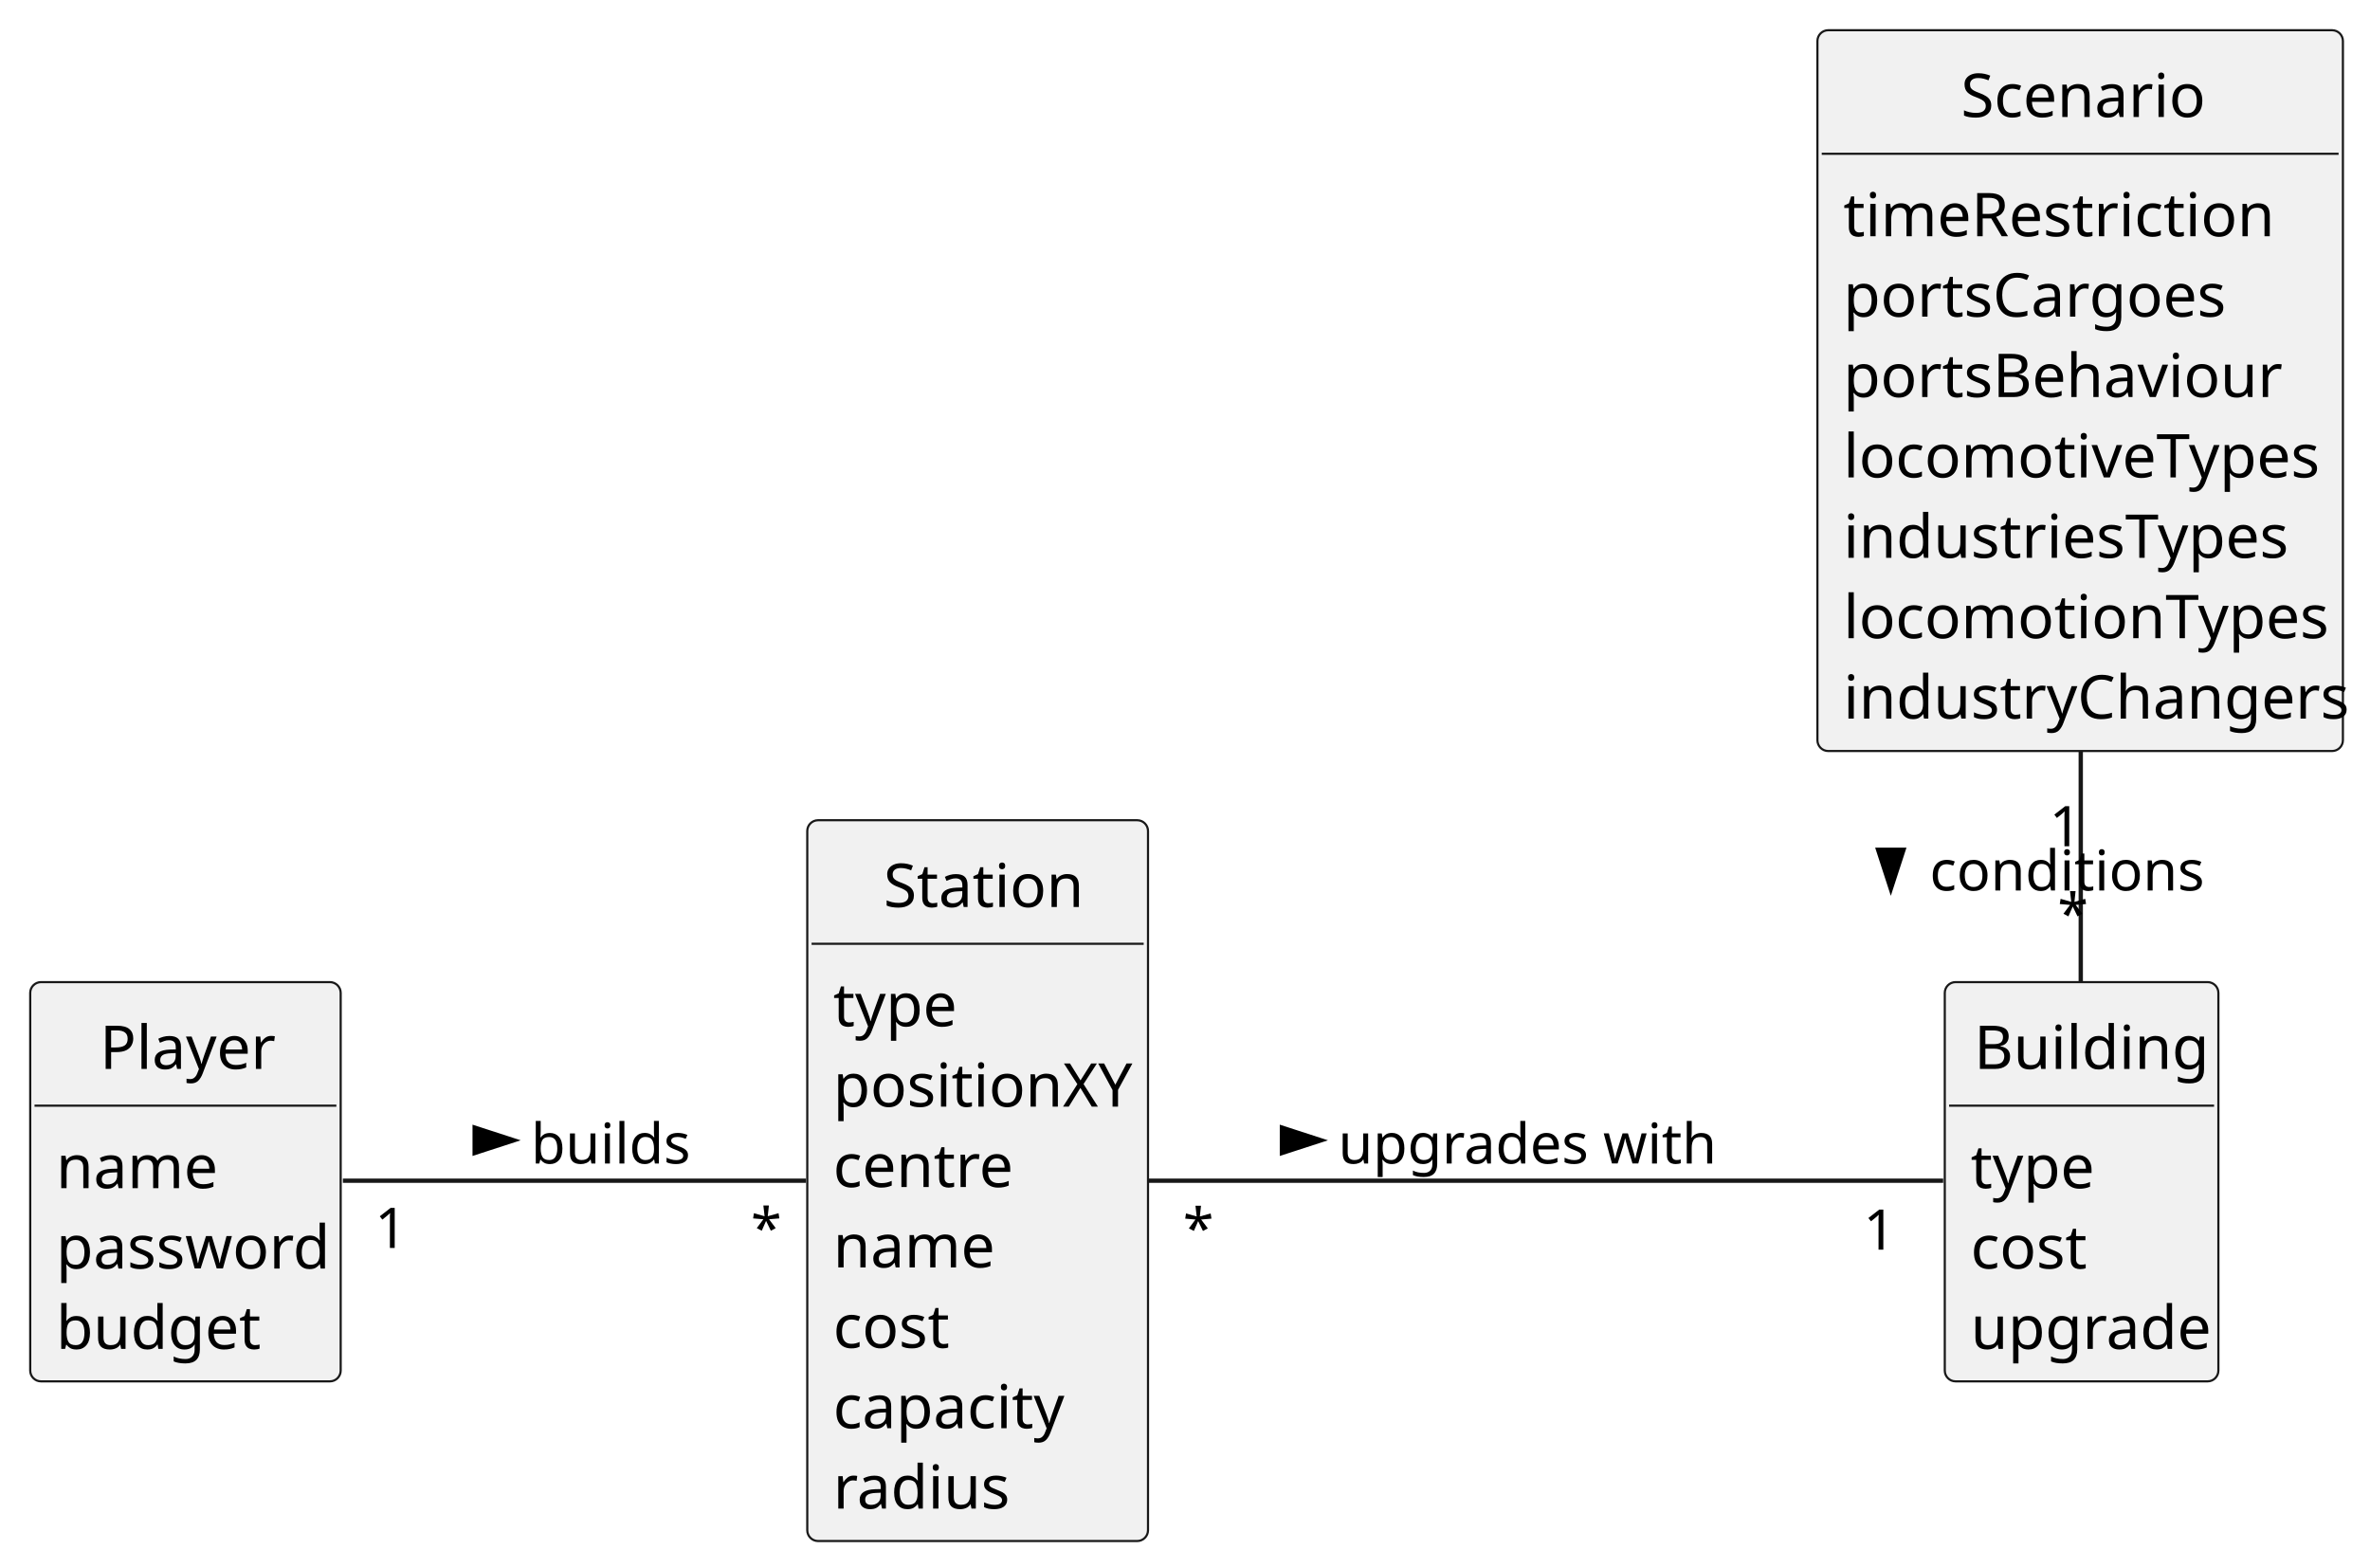
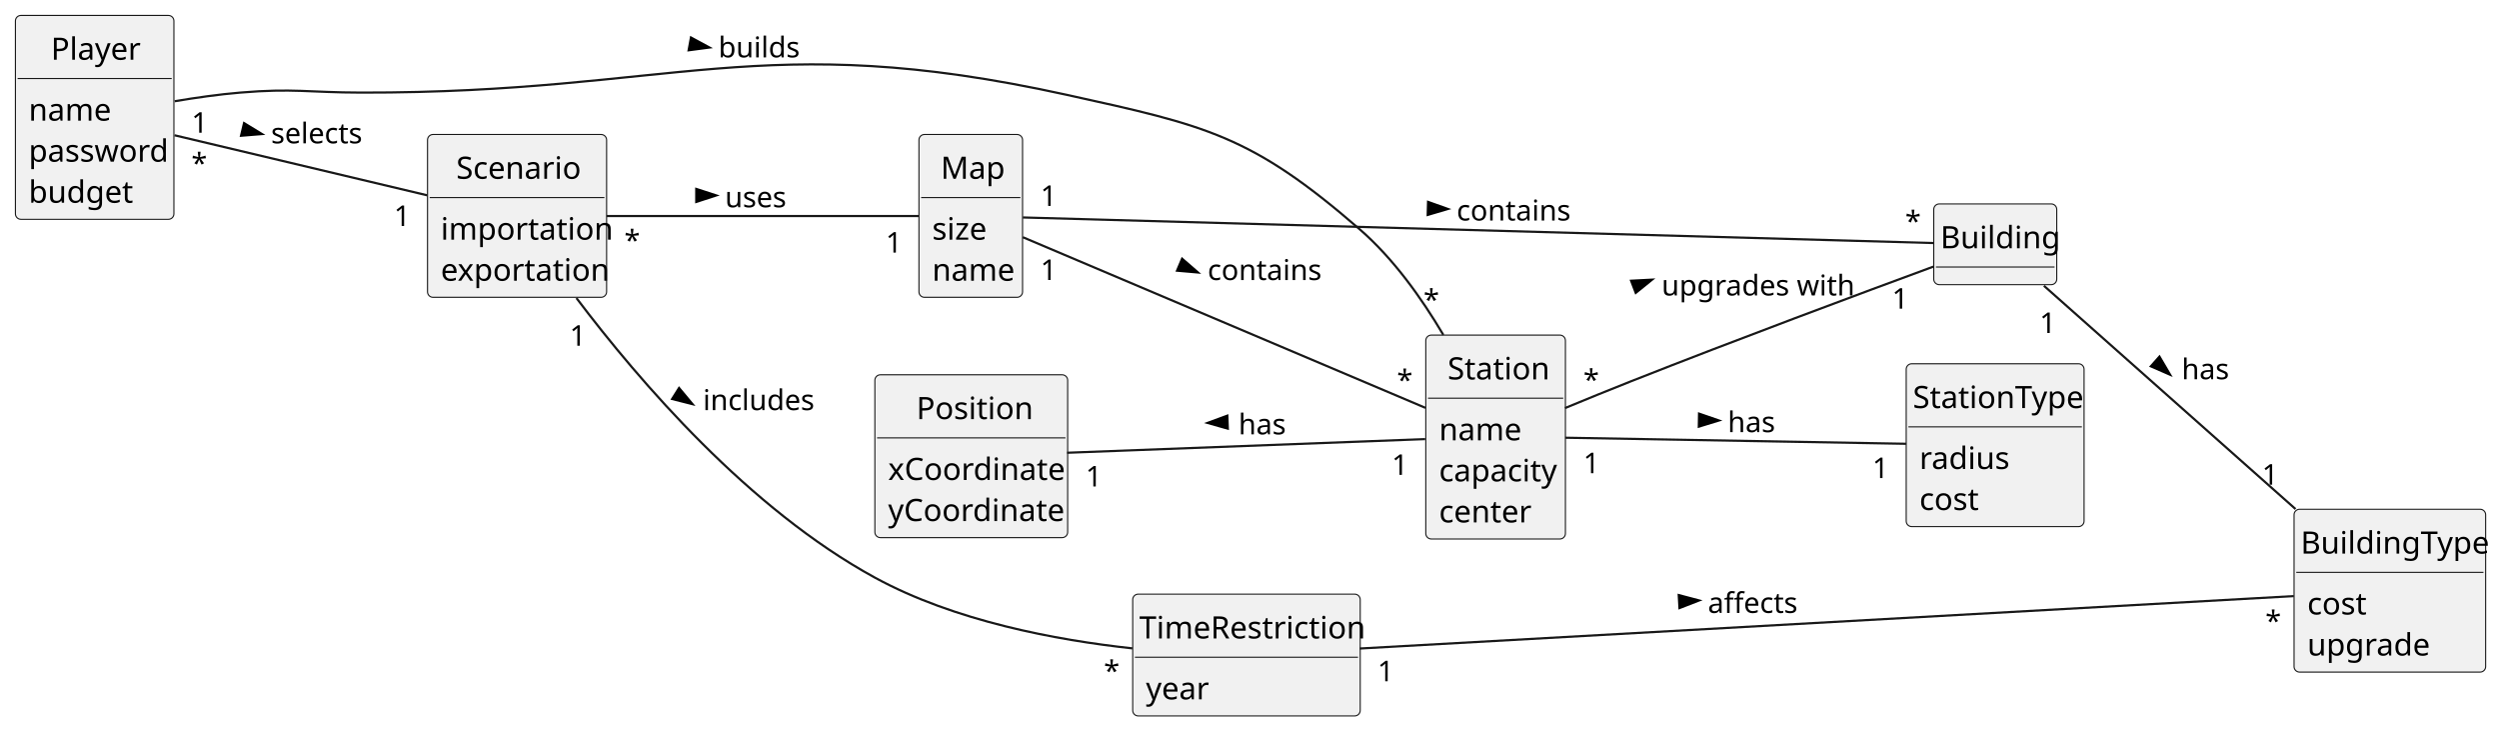
- <svg xmlns="http://www.w3.org/2000/svg" contentStyleType="text/css" height="363px" preserveAspectRatio="none" style="width:549px;height:363px;background:#FFFFFF;" version="1.1" viewBox="0 0 549 363" width="549px" zoomAndPan="magnify">
+ <svg xmlns="http://www.w3.org/2000/svg" contentStyleType="text/css" height="331px" preserveAspectRatio="none" style="width:1134px;height:331px;background:#FFFFFF;" version="1.1" viewBox="0 0 1134 331" width="1134px" zoomAndPan="magnify">
  <defs />
  <g>
    <g id="elem_Player">
-       <rect codeLine="12" fill="#F1F1F1" height="92.484" id="Player" rx="2.5" ry="2.5" style="stroke:#181818;stroke-width:0.5;" width="71.917" x="7" y="227.5" />
-       <text fill="#000000" font-family="sans-serif" font-size="14" lengthAdjust="spacing" textLength="39.683" x="23.117" y="247.607">Player</text>
-       <line style="stroke:#181818;stroke-width:0.5;" x1="8" x2="77.917" y1="256.121" y2="256.121" />
-       <text fill="#000000" font-family="sans-serif" font-size="14" lengthAdjust="spacing" textLength="35.02" x="13" y="275.228">name</text>
-       <text fill="#000000" font-family="sans-serif" font-size="14" lengthAdjust="spacing" textLength="59.917" x="13" y="293.85">password</text>
-       <text fill="#000000" font-family="sans-serif" font-size="14" lengthAdjust="spacing" textLength="42.82" x="13" y="312.471">budget</text>
+       <rect codeLine="12" fill="#F1F1F1" height="92.484" id="Player" rx="2.5" ry="2.5" style="stroke:#181818;stroke-width:0.5;" width="71.917" x="7" y="7" />
+       <text fill="#000000" font-family="sans-serif" font-size="14" lengthAdjust="spacing" textLength="39.683" x="23.117" y="27.107">Player</text>
+       <line style="stroke:#181818;stroke-width:0.5;" x1="8" x2="77.917" y1="35.621" y2="35.621" />
+       <text fill="#000000" font-family="sans-serif" font-size="14" lengthAdjust="spacing" textLength="35.02" x="13" y="54.728">name</text>
+       <text fill="#000000" font-family="sans-serif" font-size="14" lengthAdjust="spacing" textLength="59.917" x="13" y="73.35">password</text>
+       <text fill="#000000" font-family="sans-serif" font-size="14" lengthAdjust="spacing" textLength="42.82" x="13" y="91.971">budget</text>
    </g>
    <g id="elem_Station">
-       <rect codeLine="18" fill="#F1F1F1" height="166.969" id="Station" rx="2.5" ry="2.5" style="stroke:#181818;stroke-width:0.5;" width="78.931" x="187" y="190" />
-       <text fill="#000000" font-family="sans-serif" font-size="14" lengthAdjust="spacing" textLength="43.586" x="204.672" y="210.107">Station</text>
-       <line style="stroke:#181818;stroke-width:0.5;" x1="188" x2="264.931" y1="218.621" y2="218.621" />
-       <text fill="#000000" font-family="sans-serif" font-size="14" lengthAdjust="spacing" textLength="26.462" x="193" y="237.728">type</text>
-       <text fill="#000000" font-family="sans-serif" font-size="14" lengthAdjust="spacing" textLength="66.931" x="193" y="256.35">positionXY</text>
-       <text fill="#000000" font-family="sans-serif" font-size="14" lengthAdjust="spacing" textLength="38.91" x="193" y="274.971">centre</text>
-       <text fill="#000000" font-family="sans-serif" font-size="14" lengthAdjust="spacing" textLength="35.02" x="193" y="293.592">name</text>
-       <text fill="#000000" font-family="sans-serif" font-size="14" lengthAdjust="spacing" textLength="25.676" x="193" y="312.213">cost</text>
-       <text fill="#000000" font-family="sans-serif" font-size="14" lengthAdjust="spacing" textLength="51.358" x="193" y="330.834">capacity</text>
-       <text fill="#000000" font-family="sans-serif" font-size="14" lengthAdjust="spacing" textLength="38.131" x="193" y="349.455">radius</text>
+       <rect codeLine="18" fill="#F1F1F1" height="92.484" id="Station" rx="2.5" ry="2.5" style="stroke:#181818;stroke-width:0.5;" width="63.358" x="647" y="152" />
+       <text fill="#000000" font-family="sans-serif" font-size="14" lengthAdjust="spacing" textLength="43.586" x="656.886" y="172.107">Station</text>
+       <line style="stroke:#181818;stroke-width:0.5;" x1="648" x2="709.358" y1="180.621" y2="180.621" />
+       <text fill="#000000" font-family="sans-serif" font-size="14" lengthAdjust="spacing" textLength="35.02" x="653" y="199.728">name</text>
+       <text fill="#000000" font-family="sans-serif" font-size="14" lengthAdjust="spacing" textLength="51.358" x="653" y="218.35">capacity</text>
+       <text fill="#000000" font-family="sans-serif" font-size="14" lengthAdjust="spacing" textLength="38.91" x="653" y="236.971">center</text>
+     </g>
+     <g id="elem_StationType">
+       <rect codeLine="24" fill="#F1F1F1" height="73.863" id="StationType" rx="2.5" ry="2.5" style="stroke:#181818;stroke-width:0.5;" width="80.71" x="865" y="165" />
+       <text fill="#000000" font-family="sans-serif" font-size="14" lengthAdjust="spacing" textLength="74.71" x="868" y="185.107">StationType</text>
+       <line style="stroke:#181818;stroke-width:0.5;" x1="866" x2="944.71" y1="193.621" y2="193.621" />
+       <text fill="#000000" font-family="sans-serif" font-size="14" lengthAdjust="spacing" textLength="38.131" x="871" y="212.728">radius</text>
+       <text fill="#000000" font-family="sans-serif" font-size="14" lengthAdjust="spacing" textLength="25.676" x="871" y="231.35">cost</text>
    </g>
    <g id="elem_Building">
-       <rect codeLine="28" fill="#F1F1F1" height="92.484" id="Building" rx="2.5" ry="2.5" style="stroke:#181818;stroke-width:0.5;" width="63.379" x="450.5" y="227.5" />
-       <text fill="#000000" font-family="sans-serif" font-size="14" lengthAdjust="spacing" textLength="49.813" x="457.283" y="247.607">Building</text>
-       <line style="stroke:#181818;stroke-width:0.5;" x1="451.5" x2="512.879" y1="256.121" y2="256.121" />
-       <text fill="#000000" font-family="sans-serif" font-size="14" lengthAdjust="spacing" textLength="26.462" x="456.5" y="275.228">type</text>
-       <text fill="#000000" font-family="sans-serif" font-size="14" lengthAdjust="spacing" textLength="25.676" x="456.5" y="293.85">cost</text>
-       <text fill="#000000" font-family="sans-serif" font-size="14" lengthAdjust="spacing" textLength="51.379" x="456.5" y="312.471">upgrade</text>
+       <rect codeLine="29" fill="#F1F1F1" height="36.621" id="Building" rx="2.5" ry="2.5" style="stroke:#181818;stroke-width:0.5;" width="55.813" x="877.5" y="92.5" />
+       <text fill="#000000" font-family="sans-serif" font-size="14" lengthAdjust="spacing" textLength="49.813" x="880.5" y="112.607">Building</text>
+       <line style="stroke:#181818;stroke-width:0.5;" x1="878.5" x2="932.313" y1="121.121" y2="121.121" />
+     </g>
+     <g id="elem_BuildingType">
+       <rect codeLine="32" fill="#F1F1F1" height="73.863" id="BuildingType" rx="2.5" ry="2.5" style="stroke:#181818;stroke-width:0.5;" width="86.938" x="1041" y="231" />
+       <text fill="#000000" font-family="sans-serif" font-size="14" lengthAdjust="spacing" textLength="80.938" x="1044" y="251.107">BuildingType</text>
+       <line style="stroke:#181818;stroke-width:0.5;" x1="1042" x2="1126.938" y1="259.621" y2="259.621" />
+       <text fill="#000000" font-family="sans-serif" font-size="14" lengthAdjust="spacing" textLength="25.676" x="1047" y="278.728">cost</text>
+       <text fill="#000000" font-family="sans-serif" font-size="14" lengthAdjust="spacing" textLength="51.379" x="1047" y="297.35">upgrade</text>
    </g>
    <g id="elem_Scenario">
-       <rect codeLine="34" fill="#F1F1F1" height="166.969" id="Scenario" rx="2.5" ry="2.5" style="stroke:#181818;stroke-width:0.5;" width="121.724" x="421" y="7" />
-       <text fill="#000000" font-family="sans-serif" font-size="14" lengthAdjust="spacing" textLength="55.255" x="454.234" y="27.107">Scenario</text>
-       <line style="stroke:#181818;stroke-width:0.5;" x1="422" x2="541.724" y1="35.621" y2="35.621" />
-       <text fill="#000000" font-family="sans-serif" font-size="14" lengthAdjust="spacing" textLength="92.579" x="427" y="54.728">timeRestriction</text>
-       <text fill="#000000" font-family="sans-serif" font-size="14" lengthAdjust="spacing" textLength="84.041" x="427" y="73.35">portsCargoes</text>
-       <text fill="#000000" font-family="sans-serif" font-size="14" lengthAdjust="spacing" textLength="94.165" x="427" y="91.971">portsBehaviour</text>
-       <text fill="#000000" font-family="sans-serif" font-size="14" lengthAdjust="spacing" textLength="105.041" x="427" y="110.592">locomotiveTypes</text>
-       <text fill="#000000" font-family="sans-serif" font-size="14" lengthAdjust="spacing" textLength="98.041" x="427" y="129.213">industriesTypes</text>
-       <text fill="#000000" font-family="sans-serif" font-size="14" lengthAdjust="spacing" textLength="105.827" x="427" y="147.834">locomotionTypes</text>
-       <text fill="#000000" font-family="sans-serif" font-size="14" lengthAdjust="spacing" textLength="109.724" x="427" y="166.455">industryChangers</text>
+       <rect codeLine="37" fill="#F1F1F1" height="73.863" id="Scenario" rx="2.5" ry="2.5" style="stroke:#181818;stroke-width:0.5;" width="81.269" x="194" y="61" />
+       <text fill="#000000" font-family="sans-serif" font-size="14" lengthAdjust="spacing" textLength="55.255" x="207.007" y="81.107">Scenario</text>
+       <line style="stroke:#181818;stroke-width:0.5;" x1="195" x2="274.269" y1="89.621" y2="89.621" />
+       <text fill="#000000" font-family="sans-serif" font-size="14" lengthAdjust="spacing" textLength="69.255" x="200" y="108.728">importation</text>
+       <text fill="#000000" font-family="sans-serif" font-size="14" lengthAdjust="spacing" textLength="69.269" x="200" y="127.35">exportation</text>
+     </g>
+     <g id="elem_Map">
+       <rect codeLine="42" fill="#F1F1F1" height="73.863" id="Map" rx="2.5" ry="2.5" style="stroke:#181818;stroke-width:0.5;" width="47.02" x="417" y="61" />
+       <text fill="#000000" font-family="sans-serif" font-size="14" lengthAdjust="spacing" textLength="27.234" x="426.893" y="81.107">Map</text>
+       <line style="stroke:#181818;stroke-width:0.5;" x1="418" x2="463.021" y1="89.621" y2="89.621" />
+       <text fill="#000000" font-family="sans-serif" font-size="14" lengthAdjust="spacing" textLength="24.896" x="423" y="108.728">size</text>
+       <text fill="#000000" font-family="sans-serif" font-size="14" lengthAdjust="spacing" textLength="35.02" x="423" y="127.35">name</text>
+     </g>
+     <g id="elem_Position">
+       <rect codeLine="47" fill="#F1F1F1" height="73.863" id="Position" rx="2.5" ry="2.5" style="stroke:#181818;stroke-width:0.5;" width="87.489" x="397" y="170" />
+       <text fill="#000000" font-family="sans-serif" font-size="14" lengthAdjust="spacing" textLength="49.807" x="415.841" y="190.107">Position</text>
+       <line style="stroke:#181818;stroke-width:0.5;" x1="398" x2="483.489" y1="198.621" y2="198.621" />
+       <text fill="#000000" font-family="sans-serif" font-size="14" lengthAdjust="spacing" textLength="75.489" x="403" y="217.728">xCoordinate</text>
+       <text fill="#000000" font-family="sans-serif" font-size="14" lengthAdjust="spacing" textLength="75.489" x="403" y="236.35">yCoordinate</text>
+     </g>
+     <g id="elem_TimeRestriction">
+       <rect codeLine="52" fill="#F1F1F1" height="55.242" id="TimeRestriction" rx="2.5" ry="2.5" style="stroke:#181818;stroke-width:0.5;" width="103.241" x="514" y="269.5" />
+       <text fill="#000000" font-family="sans-serif" font-size="14" lengthAdjust="spacing" textLength="97.241" x="517" y="289.607">TimeRestriction</text>
+       <line style="stroke:#181818;stroke-width:0.5;" x1="515" x2="616.241" y1="298.121" y2="298.121" />
+       <text fill="#000000" font-family="sans-serif" font-size="14" lengthAdjust="spacing" textLength="27.234" x="520" y="317.228">year</text>
    </g>
    <g id="link_Player_Station">
-       <path codeLine="44" d="M79.43,273.5 C110.27,273.5 154.91,273.5 186.71,273.5 " fill="none" id="Player-Station" style="stroke:#181818;stroke-width:1.0;" />
-       <polygon fill="#000000" points="119,264.146,109.955,261.207,109.955,267.084,119,264.146" style="stroke:#000000;stroke-width:1.0;" />
-       <text fill="#000000" font-family="sans-serif" font-size="13" lengthAdjust="spacing" textLength="33.966" x="123" y="269.528">builds</text>
-       <text fill="#000000" font-family="sans-serif" font-size="13" lengthAdjust="spacing" textLength="7.23" x="86.821" y="289.078">1</text>
-       <text fill="#000000" font-family="sans-serif" font-size="13" lengthAdjust="spacing" textLength="5.059" x="173.925" y="289.125">*</text>
+       <path codeLine="57" d="M79.28,45.92 C88.88,44.3 99.31,42.81 109,42 C133.36,39.95 139.56,41.96 164,42 C306.22,42.22 345.1,12.44 484,43 C547.51,56.97 567.87,61.39 617,104 C632.25,117.22 645.09,135.22 654.97,151.92 " fill="none" id="Player-Station" style="stroke:#181818;stroke-width:1.0;" />
+       <polygon fill="#000000" points="321.917,21.551,313.554,17.023,312.49,22.803,321.917,21.551" style="stroke:#000000;stroke-width:1.0;" />
+       <text fill="#000000" font-family="sans-serif" font-size="13" lengthAdjust="spacing" textLength="33.966" x="326" y="26.028">builds</text>
+       <text fill="#000000" font-family="sans-serif" font-size="13" lengthAdjust="spacing" textLength="7.23" x="86.893" y="60.201">1</text>
+       <text fill="#000000" font-family="sans-serif" font-size="13" lengthAdjust="spacing" textLength="5.059" x="645.961" y="140.576">*</text>
    </g>
-     <g id="link_Scenario_Building">
-       <path codeLine="45" d="M482,174.08 C482,192.39 482,211.12 482,227.32 " fill="none" id="Scenario-Building" style="stroke:#181818;stroke-width:1.0;" />
-       <polygon fill="#000000" points="438,205.895,440.939,196.85,435.061,196.85,438,205.895" style="stroke:#000000;stroke-width:1.0;" />
-       <text fill="#000000" font-family="sans-serif" font-size="13" lengthAdjust="spacing" textLength="58.538" x="447" y="206.278">conditions</text>
-       <text fill="#000000" font-family="sans-serif" font-size="13" lengthAdjust="spacing" textLength="7.23" x="474.721" y="196.035">1</text>
-       <text fill="#000000" font-family="sans-serif" font-size="13" lengthAdjust="spacing" textLength="5.059" x="476.609" y="216.303">*</text>
+     <g id="link_Player_Scenario">
+       <path codeLine="58" d="M79.2,61.36 C111.74,69.09 160.03,80.55 193.9,88.6 " fill="none" id="Player-Scenario" style="stroke:#181818;stroke-width:1.0;" />
+       <polygon fill="#000000" points="118.865,60.801,110.743,55.851,109.385,61.57,118.865,60.801" style="stroke:#000000;stroke-width:1.0;" />
+       <text fill="#000000" font-family="sans-serif" font-size="13" lengthAdjust="spacing" textLength="40.46" x="123" y="65.028">selects</text>
+       <text fill="#000000" font-family="sans-serif" font-size="13" lengthAdjust="spacing" textLength="5.059" x="86.833" y="78.689">*</text>
+       <text fill="#000000" font-family="sans-serif" font-size="13" lengthAdjust="spacing" textLength="7.23" x="178.766" y="102.502">1</text>
    </g>
    <g id="link_Station_Building">
-       <path codeLine="46" d="M266,273.5 C316.42,273.5 403.82,273.5 450.13,273.5 " fill="none" id="Station-Building" style="stroke:#181818;stroke-width:1.0;" />
-       <polygon fill="#000000" points="306,264.146,296.955,261.207,296.955,267.084,306,264.146" style="stroke:#000000;stroke-width:1.0;" />
-       <text fill="#000000" font-family="sans-serif" font-size="13" lengthAdjust="spacing" textLength="80.939" x="310" y="269.528">upgrades with</text>
-       <text fill="#000000" font-family="sans-serif" font-size="13" lengthAdjust="spacing" textLength="5.059" x="274.019" y="289.179">*</text>
-       <text fill="#000000" font-family="sans-serif" font-size="13" lengthAdjust="spacing" textLength="7.23" x="431.657" y="289.472">1</text>
+       <path codeLine="59" d="M710.2,185.09 C719.73,181.15 730.28,176.84 740,173 C788.11,154 844.63,132.98 877.33,120.94 " fill="none" id="Station-Building" style="stroke:#181818;stroke-width:1.0;" />
+       <polygon fill="#000000" points="749.668,126.854,740.17,127.351,742.277,132.839,749.668,126.854" style="stroke:#000000;stroke-width:1.0;" />
+       <text fill="#000000" font-family="sans-serif" font-size="13" lengthAdjust="spacing" textLength="80.939" x="754" y="134.028">upgrades with</text>
+       <text fill="#000000" font-family="sans-serif" font-size="13" lengthAdjust="spacing" textLength="5.059" x="718.5" y="176.876">*</text>
+       <text fill="#000000" font-family="sans-serif" font-size="13" lengthAdjust="spacing" textLength="7.23" x="858.554" y="140.014">1</text>
+     </g>
+     <g id="link_Station_StationType">
+       <path codeLine="60" d="M710.31,198.55 C750.51,199.26 820.9,200.51 864.98,201.3 " fill="none" id="Station-StationType" style="stroke:#181818;stroke-width:1.0;" />
+       <polygon fill="#000000" points="779.999,190.734,771.008,187.635,770.903,193.512,779.999,190.734" style="stroke:#000000;stroke-width:1.0;" />
+       <text fill="#000000" font-family="sans-serif" font-size="13" lengthAdjust="spacing" textLength="20.96" x="784" y="196.028">has</text>
+       <text fill="#000000" font-family="sans-serif" font-size="13" lengthAdjust="spacing" textLength="7.23" x="718.461" y="214.649">1</text>
+       <text fill="#000000" font-family="sans-serif" font-size="13" lengthAdjust="spacing" textLength="7.23" x="849.638" y="216.856">1</text>
+     </g>
+     <g id="link_Building_BuildingType">
+       <path codeLine="61" d="M927.5,129.63 C955.52,154.48 1005.77,199.05 1041.67,230.9 " fill="none" id="Building-BuildingType" style="stroke:#181818;stroke-width:1.0;" />
+       <polygon fill="#000000" points="984.74,169.963,979.924,161.763,976.024,166.16,984.74,169.963" style="stroke:#000000;stroke-width:1.0;" />
+       <text fill="#000000" font-family="sans-serif" font-size="13" lengthAdjust="spacing" textLength="20.96" x="990" y="172.028">has</text>
+       <text fill="#000000" font-family="sans-serif" font-size="13" lengthAdjust="spacing" textLength="7.23" x="925.528" y="151.04">1</text>
+       <text fill="#000000" font-family="sans-serif" font-size="13" lengthAdjust="spacing" textLength="7.23" x="1026.444" y="219.844">1</text>
+     </g>
+     <g id="link_Position_Station">
+       <path codeLine="62" d="M484.24,205.37 C531.13,203.58 605.23,200.76 646.73,199.17 " fill="none" id="Position-Station" style="stroke:#181818;stroke-width:1.0;" />
+       <polygon fill="#000000" points="548.004,191.836,557.154,194.428,556.93,188.554,548.004,191.836" style="stroke:#000000;stroke-width:1.0;" />
+       <text fill="#000000" font-family="sans-serif" font-size="13" lengthAdjust="spacing" textLength="20.96" x="562" y="197.028">has</text>
+       <text fill="#000000" font-family="sans-serif" font-size="13" lengthAdjust="spacing" textLength="7.23" x="492.632" y="220.66">1</text>
+       <text fill="#000000" font-family="sans-serif" font-size="13" lengthAdjust="spacing" textLength="7.23" x="631.559" y="215.412">1</text>
+     </g>
+     <g id="link_Scenario_Map">
+       <path codeLine="63" d="M275.32,98 C317.52,98 382.7,98 416.86,98 " fill="none" id="Scenario-Map" style="stroke:#181818;stroke-width:1.0;" />
+       <polygon fill="#000000" points="325,88.645,315.955,85.707,315.955,91.584,325,88.645" style="stroke:#000000;stroke-width:1.0;" />
+       <text fill="#000000" font-family="sans-serif" font-size="13" lengthAdjust="spacing" textLength="27.46" x="329" y="94.028">uses</text>
+       <text fill="#000000" font-family="sans-serif" font-size="13" lengthAdjust="spacing" textLength="5.059" x="283.288" y="113.635">*</text>
+       <text fill="#000000" font-family="sans-serif" font-size="13" lengthAdjust="spacing" textLength="7.23" x="401.918" y="114.588">1</text>
+     </g>
+     <g id="link_Map_Building">
+       <path codeLine="64" d="M464.14,98.64 C541.31,100.8 793.79,107.89 877.36,110.24 " fill="none" id="Map-Building" style="stroke:#181818;stroke-width:1.0;" />
+       <polygon fill="#000000" points="656.998,94.786,648.039,91.594,647.874,97.47,656.998,94.786" style="stroke:#000000;stroke-width:1.0;" />
+       <text fill="#000000" font-family="sans-serif" font-size="13" lengthAdjust="spacing" textLength="48.42" x="661" y="100.028">contains</text>
+       <text fill="#000000" font-family="sans-serif" font-size="13" lengthAdjust="spacing" textLength="7.23" x="472.143" y="93.422">1</text>
+       <text fill="#000000" font-family="sans-serif" font-size="13" lengthAdjust="spacing" textLength="5.059" x="864.54" y="104.981">*</text>
+     </g>
+     <g id="link_Map_Station">
+       <path codeLine="65" d="M464.13,107.59 C506.7,125.63 598.74,164.63 646.83,185 " fill="none" id="Map-Station" style="stroke:#181818;stroke-width:1.0;" />
+       <polygon fill="#000000" points="543.604,123.596,536.422,117.361,534.129,122.773,543.604,123.596" style="stroke:#000000;stroke-width:1.0;" />
+       <text fill="#000000" font-family="sans-serif" font-size="13" lengthAdjust="spacing" textLength="48.42" x="548" y="127.028">contains</text>
+       <text fill="#000000" font-family="sans-serif" font-size="13" lengthAdjust="spacing" textLength="7.23" x="472.13" y="126.995">1</text>
+       <text fill="#000000" font-family="sans-serif" font-size="13" lengthAdjust="spacing" textLength="5.059" x="633.894" y="177.034">*</text>
+     </g>
+     <g id="link_Scenario_TimeRestriction">
+       <path codeLine="66" d="M261.58,135.2 C290.29,173.2 340,230.89 397,262 C433.12,281.71 479.18,290.34 513.86,294.1 " fill="none" id="Scenario-TimeRestriction" style="stroke:#181818;stroke-width:1.0;" />
+       <polygon fill="#000000" points="314.231,183.31,308.144,176.003,305.011,180.976,314.231,183.31" style="stroke:#000000;stroke-width:1.0;" />
+       <text fill="#000000" font-family="sans-serif" font-size="13" lengthAdjust="spacing" textLength="47.696" x="319" y="186.028">includes</text>
+       <text fill="#000000" font-family="sans-serif" font-size="13" lengthAdjust="spacing" textLength="7.23" x="258.482" y="156.833">1</text>
+       <text fill="#000000" font-family="sans-serif" font-size="13" lengthAdjust="spacing" textLength="5.059" x="500.895" y="308.954">*</text>
+     </g>
+     <g id="link_TimeRestriction_BuildingType">
+       <path codeLine="67" d="M617.01,294.17 C718.65,288.47 946.2,275.7 1040.89,270.39 " fill="none" id="TimeRestriction-BuildingType" style="stroke:#181818;stroke-width:1.0;" />
+       <polygon fill="#000000" points="770.992,272.365,761.797,269.938,762.126,275.806,770.992,272.365" style="stroke:#000000;stroke-width:1.0;" />
+       <text fill="#000000" font-family="sans-serif" font-size="13" lengthAdjust="spacing" textLength="38.295" x="775" y="278.028">affects</text>
+       <text fill="#000000" font-family="sans-serif" font-size="13" lengthAdjust="spacing" textLength="7.23" x="625.089" y="309.035">1</text>
+       <text fill="#000000" font-family="sans-serif" font-size="13" lengthAdjust="spacing" textLength="5.059" x="1027.975" y="286.327">*</text>
    </g>
  </g>
</svg>
